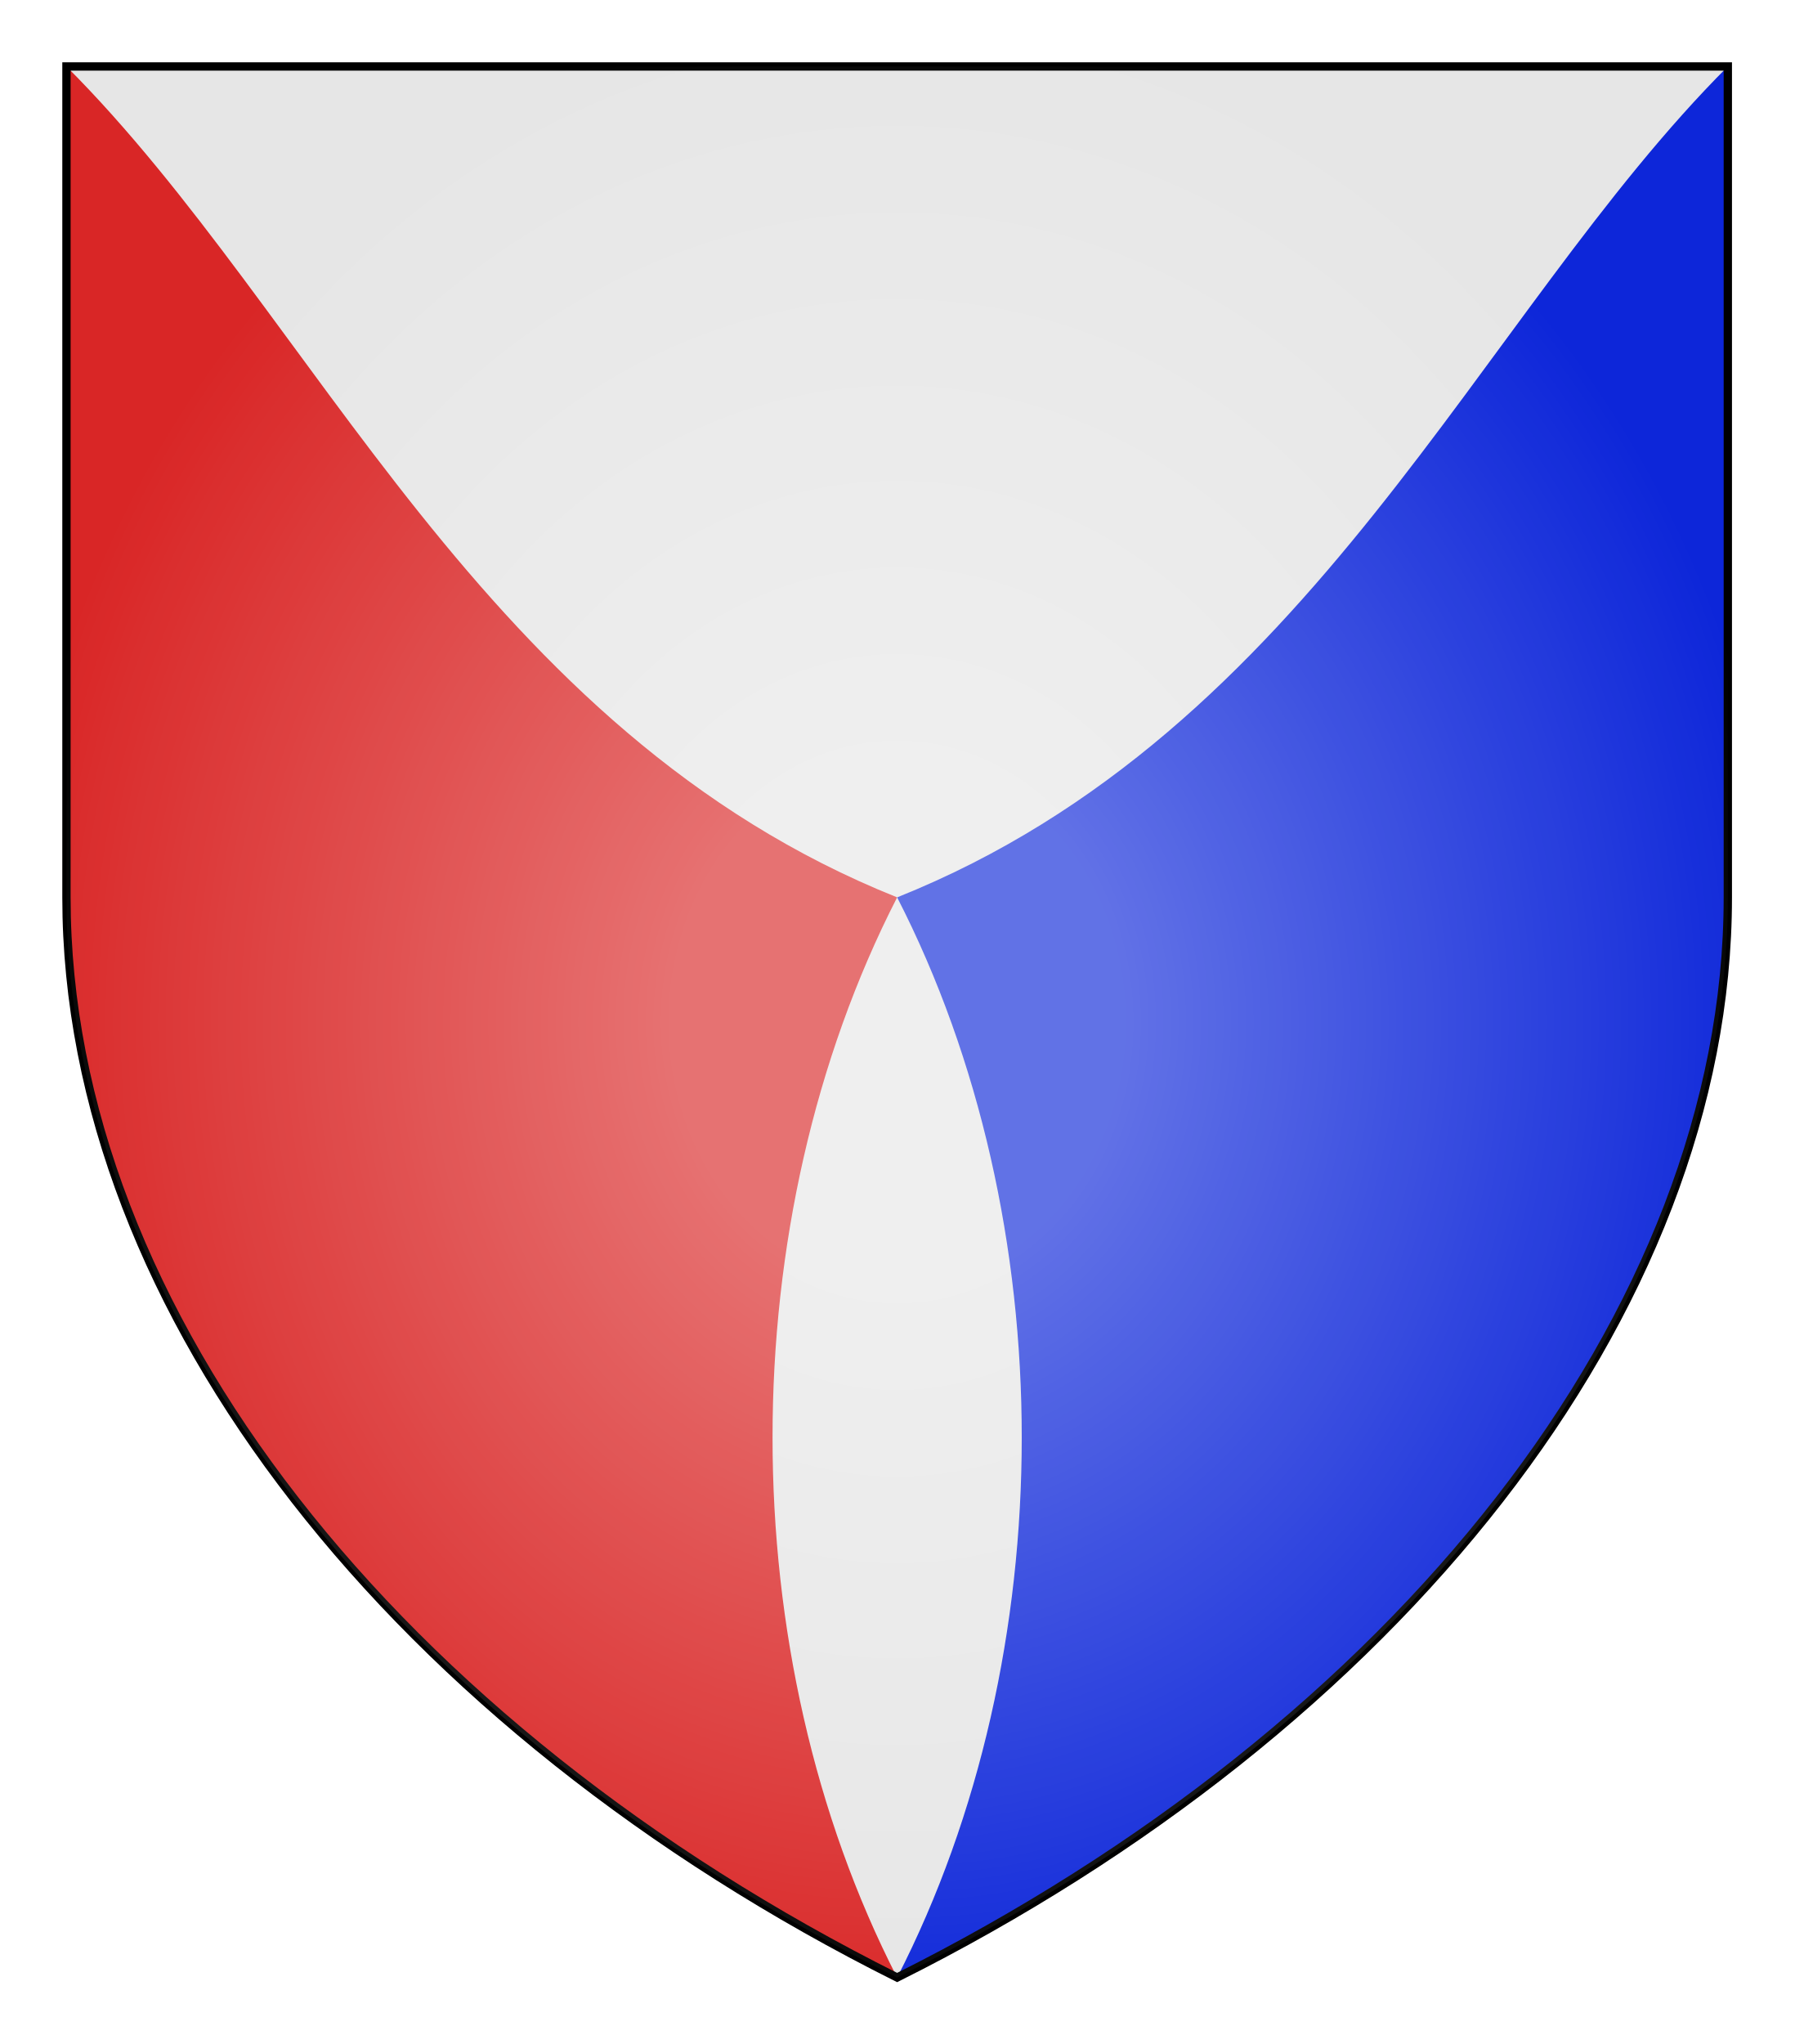
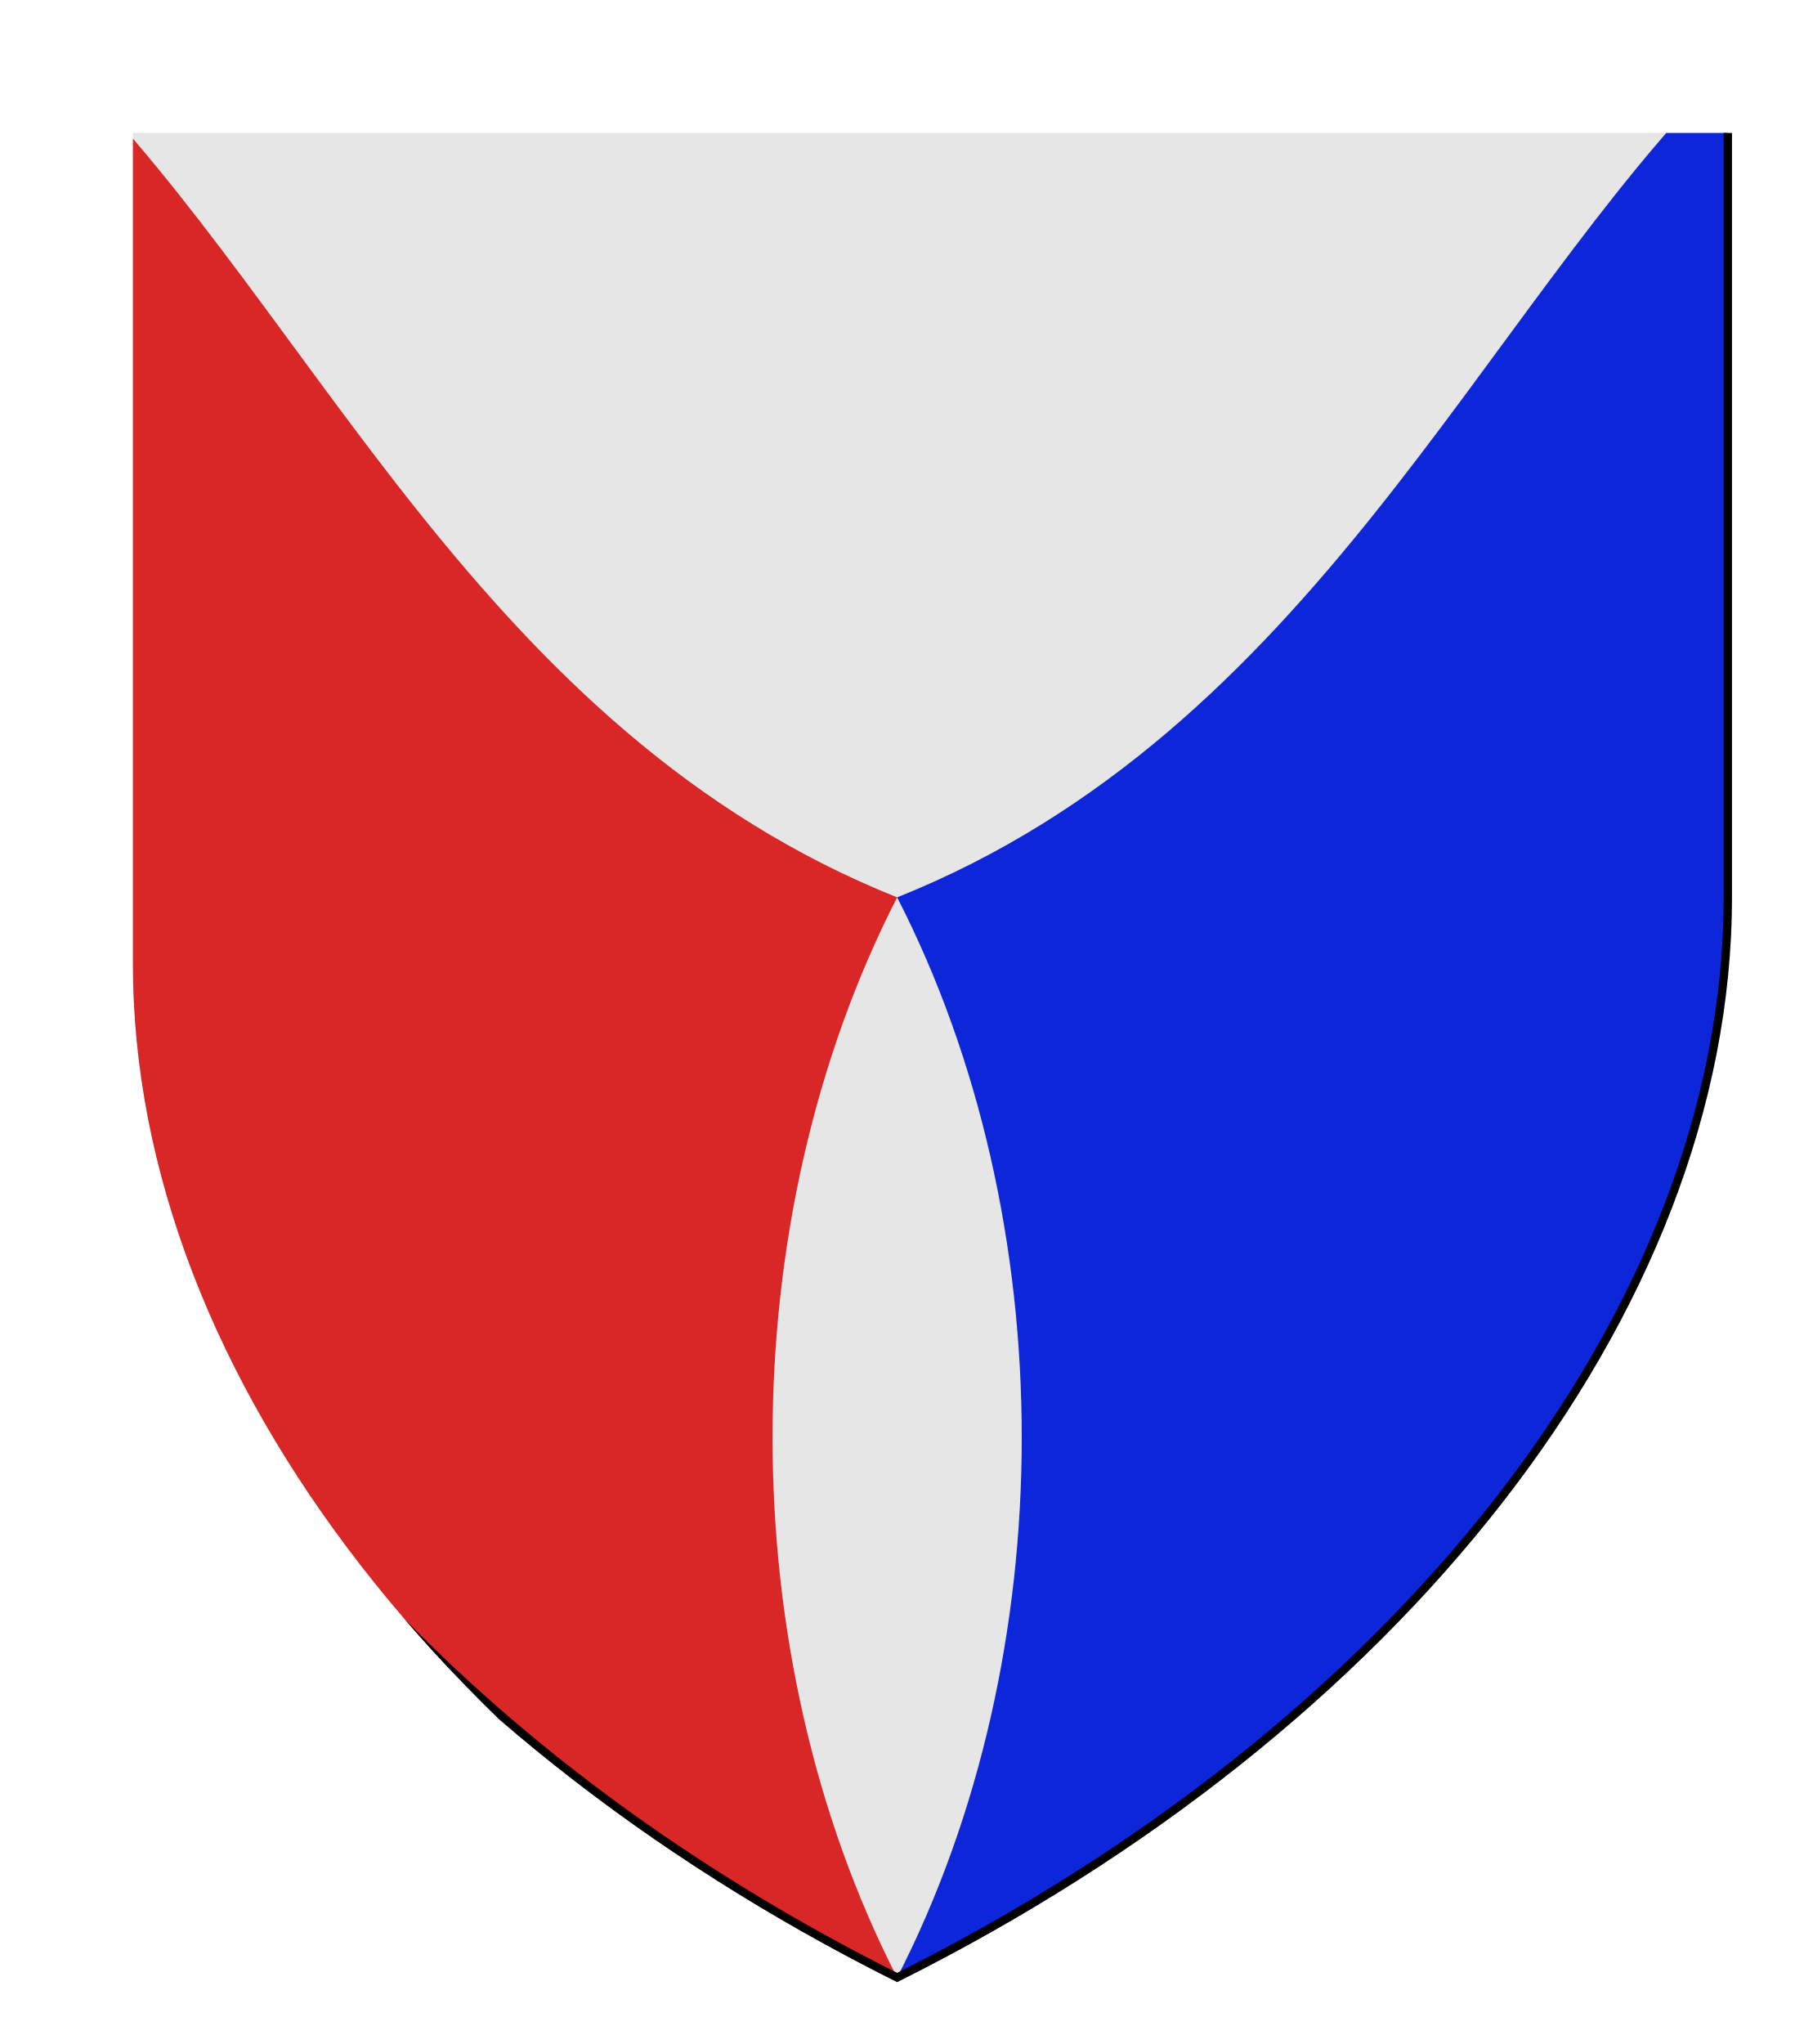
<svg xmlns="http://www.w3.org/2000/svg" height="246.0" width="216.0">
  <defs>
    <clipPath id="contour">
      <path d="M 8.0,8.0 L 208.0,8.0 L 208.0,108.0 C 208.0,158.0 168.0,208.0 108.0,238.0 C 48.0,208.0 8.0,158.0 8.0,108.0 L 8.0,8.0 Z" />
    </clipPath>
    <radialGradient id="lighting">
      <stop offset="25%" stop-color="white" stop-opacity="35%" />
      <stop offset="100%" stop-color="white" stop-opacity="0%" />
    </radialGradient>
  </defs>
  <g transform="translate(8.0,8.0)">
-     <path d="M 0.0,0.0 L 200.0,0.0 L 200.0,100.0 C 200.0,150.0 160.0,200.0 100.0,230.0 C 40.0,200.0 0.0,150.0 0.0,100.0 L 0.0,0.0 Z" style="fill: rgb(230, 230, 230); stroke-width: 1px; stroke: none;" />
-     <path d="M 0.0,0.0 L 0.0,100.0 C 0.0,150.0 40.0,200.0 100.0,230.0 C 80.0,191.0 80.0,139.0 100.0,100.0 C 50.0,80.0 30.0,30.0 0.0,0.0 L 0.0,0.0 Z" style="fill: rgb(217, 38, 38); stroke-width: 1px; stroke: none;" />
-     <path d="M 200.0,0.0 C 170.0,30.0 150.0,80.0 100.0,100.0 C 120.0,139.0 120.0,191.0 100.0,230.0 C 160.0,200.0 200.0,150.0 200.0,100.0 L 200.0,0.0 L 200.0,0.0 Z" style="fill: rgb(13, 38, 217); stroke-width: 1px; stroke: none;" />
-     <path d="M 0.0,0.0 L 200.0,0.0 L 200.0,100.0 C 200.0,150.0 160.0,200.0 100.0,230.0 C 40.0,200.0 0.0,150.0 0.0,100.0 L 0.0,0.0 Z" style="fill: none; stroke-width: 1px; stroke: rgb(0, 0, 0);" />
+     <path clip-path="url(#contour)" d="M 0.0,0.0 L 200.0,0.0 L 200.0,100.0 C 200.0,150.0 160.0,200.0 100.0,230.0 C 40.0,200.0 0.0,150.0 0.0,100.0 L 0.0,0.0 Z" style="fill: rgb(230, 230, 230); stroke-width: 1px; stroke: none;" />
+     <path clip-path="url(#contour)" d="M 0.0,0.0 L 0.0,100.0 C 0.0,150.0 40.0,200.0 100.0,230.0 C 80.0,191.0 80.0,139.0 100.0,100.0 C 50.0,80.0 30.0,30.0 0.0,0.0 L 0.0,0.0 Z" style="fill: rgb(217, 38, 38); stroke-width: 1px; stroke: none;" />
+     <path clip-path="url(#contour)" d="M 200.0,0.0 C 170.0,30.0 150.0,80.0 100.0,100.0 C 120.0,139.0 120.0,191.0 100.0,230.0 C 160.0,200.0 200.0,150.0 200.0,100.0 L 200.0,0.0 L 200.0,0.0 Z" style="fill: rgb(13, 38, 217); stroke-width: 1px; stroke: none;" />
+     <path clip-path="url(#contour)" d="M 0.0,0.0 L 200.0,0.0 L 200.0,100.0 C 200.0,150.0 160.0,200.0 100.0,230.0 C 40.0,200.0 0.0,150.0 0.0,100.0 L 0.0,0.0 Z" style="fill: none; stroke-width: 1px; stroke: rgb(0, 0, 0);" />
  </g>
-   <rect clip-path="url(#contour)" fill="url(#lighting)" height="246.0" width="216.0" x="0.0" y="0.0" />
</svg>
